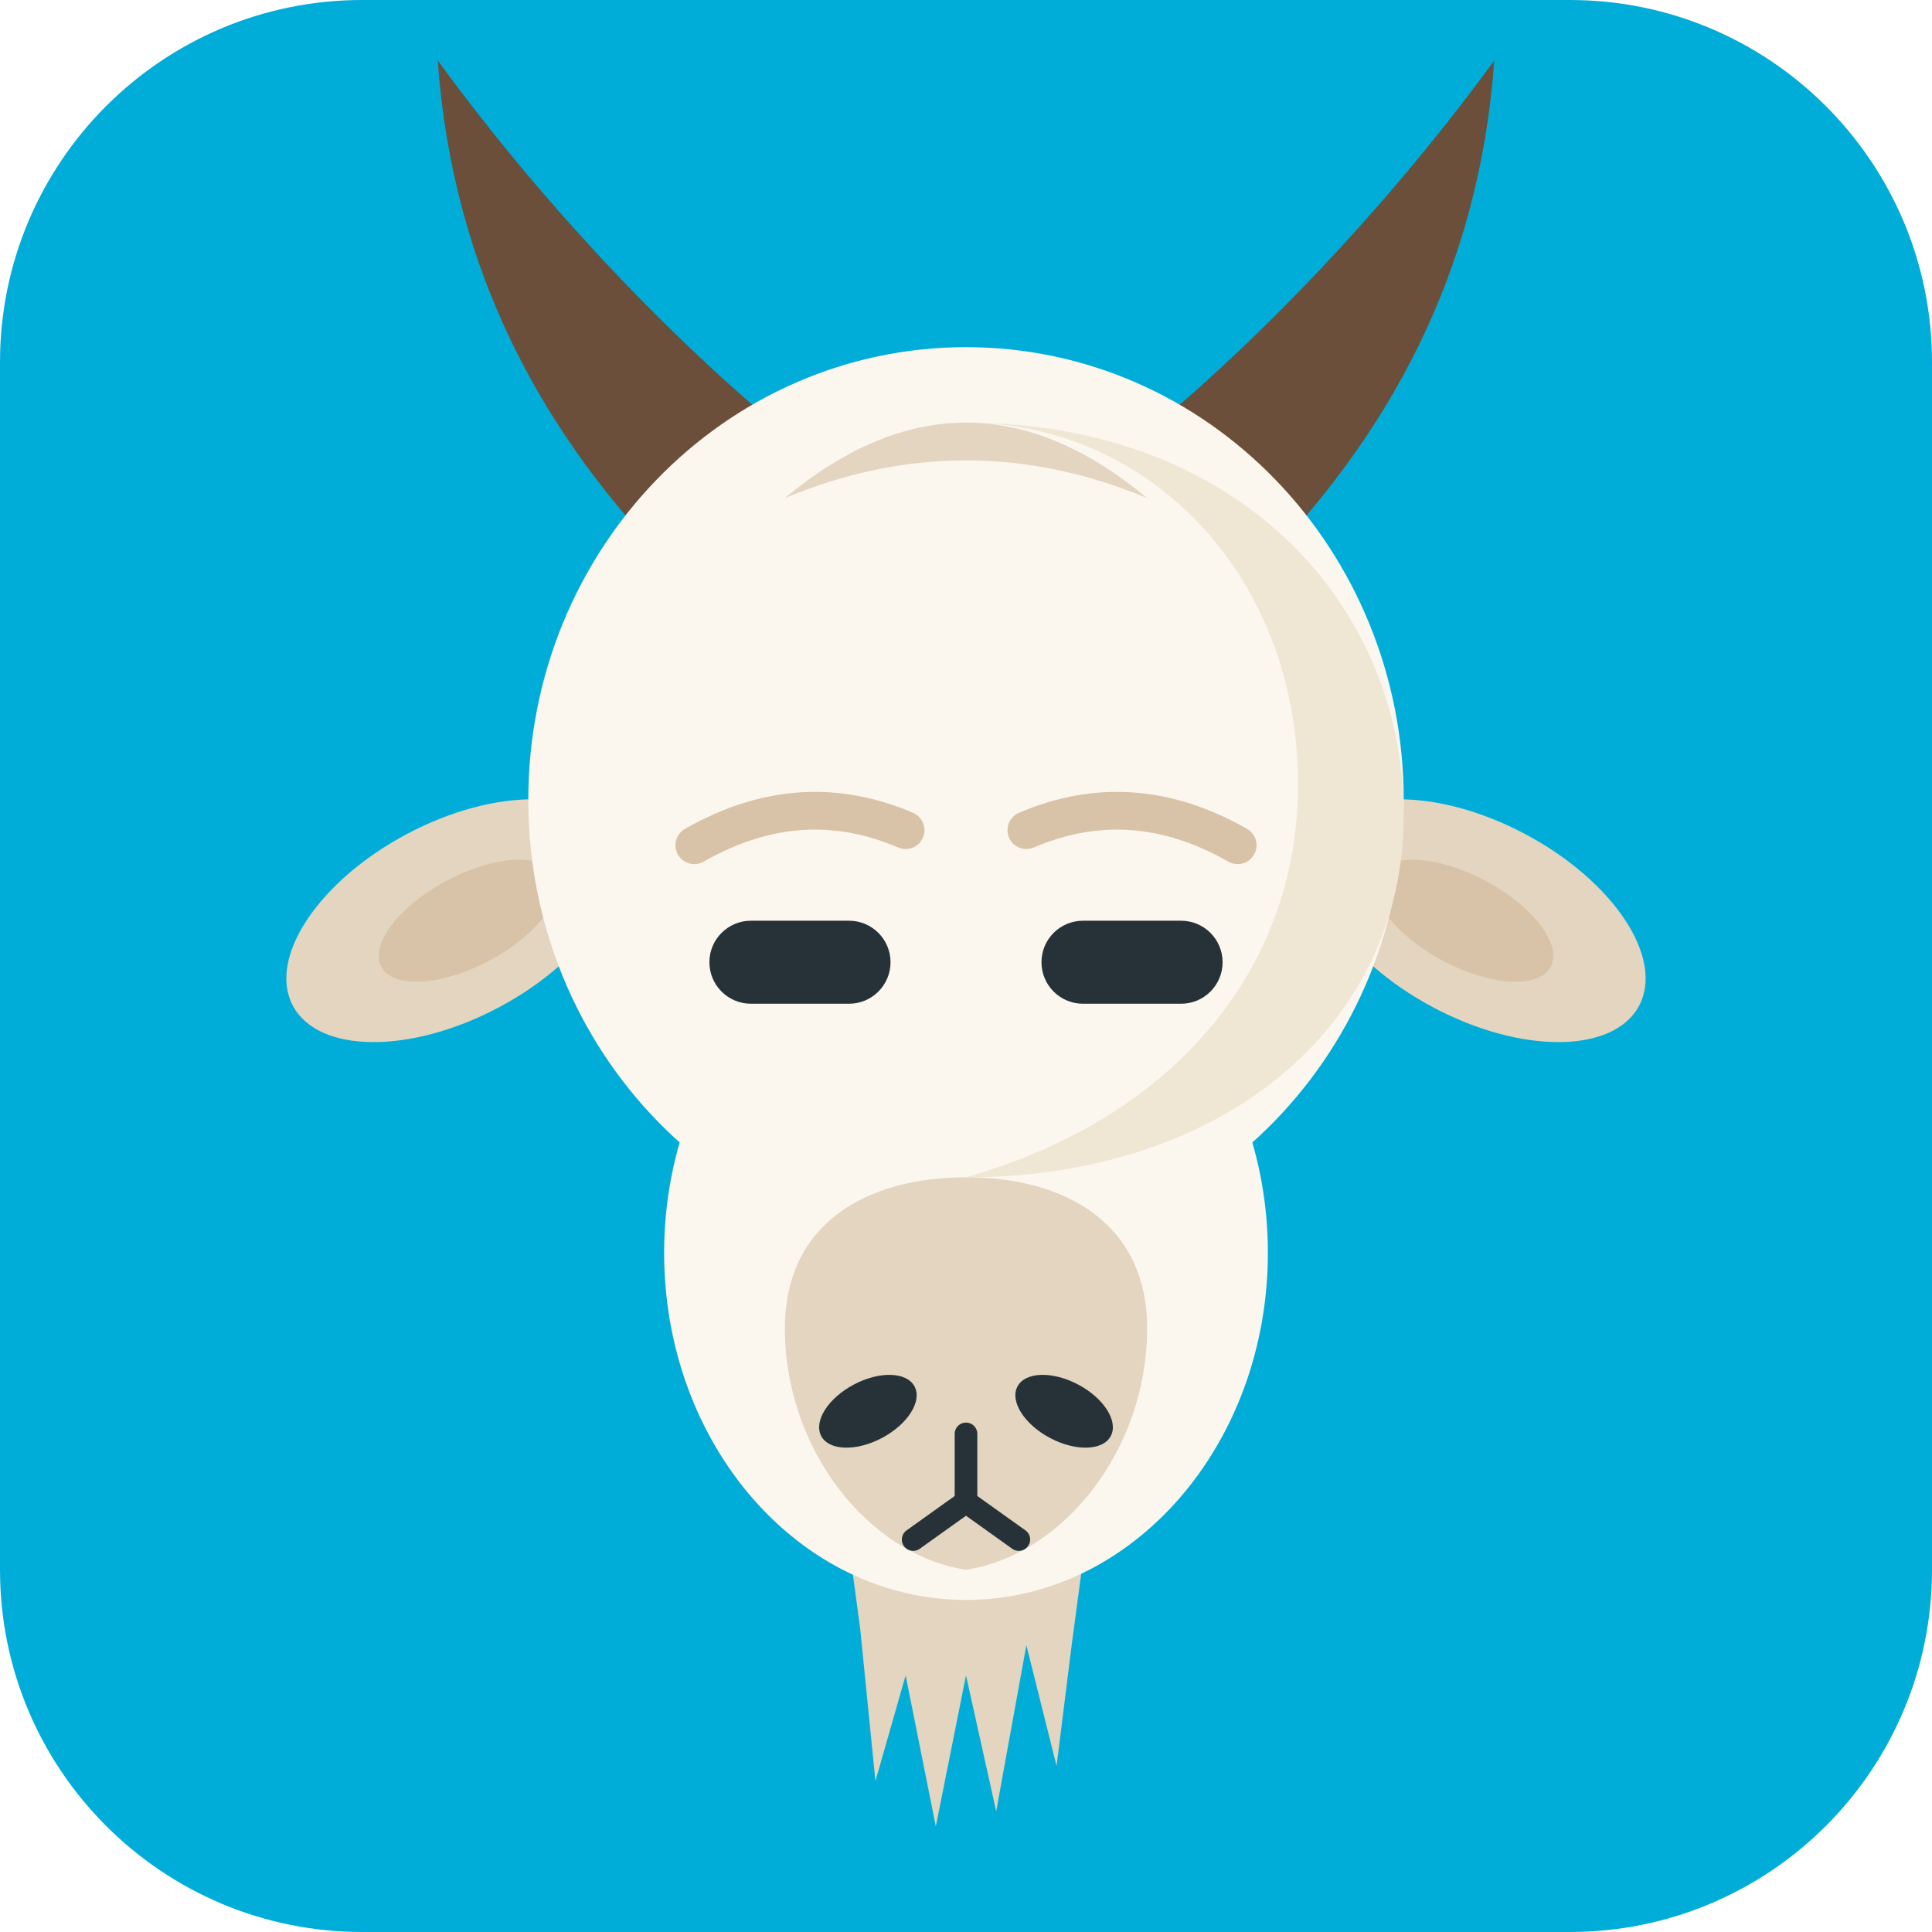
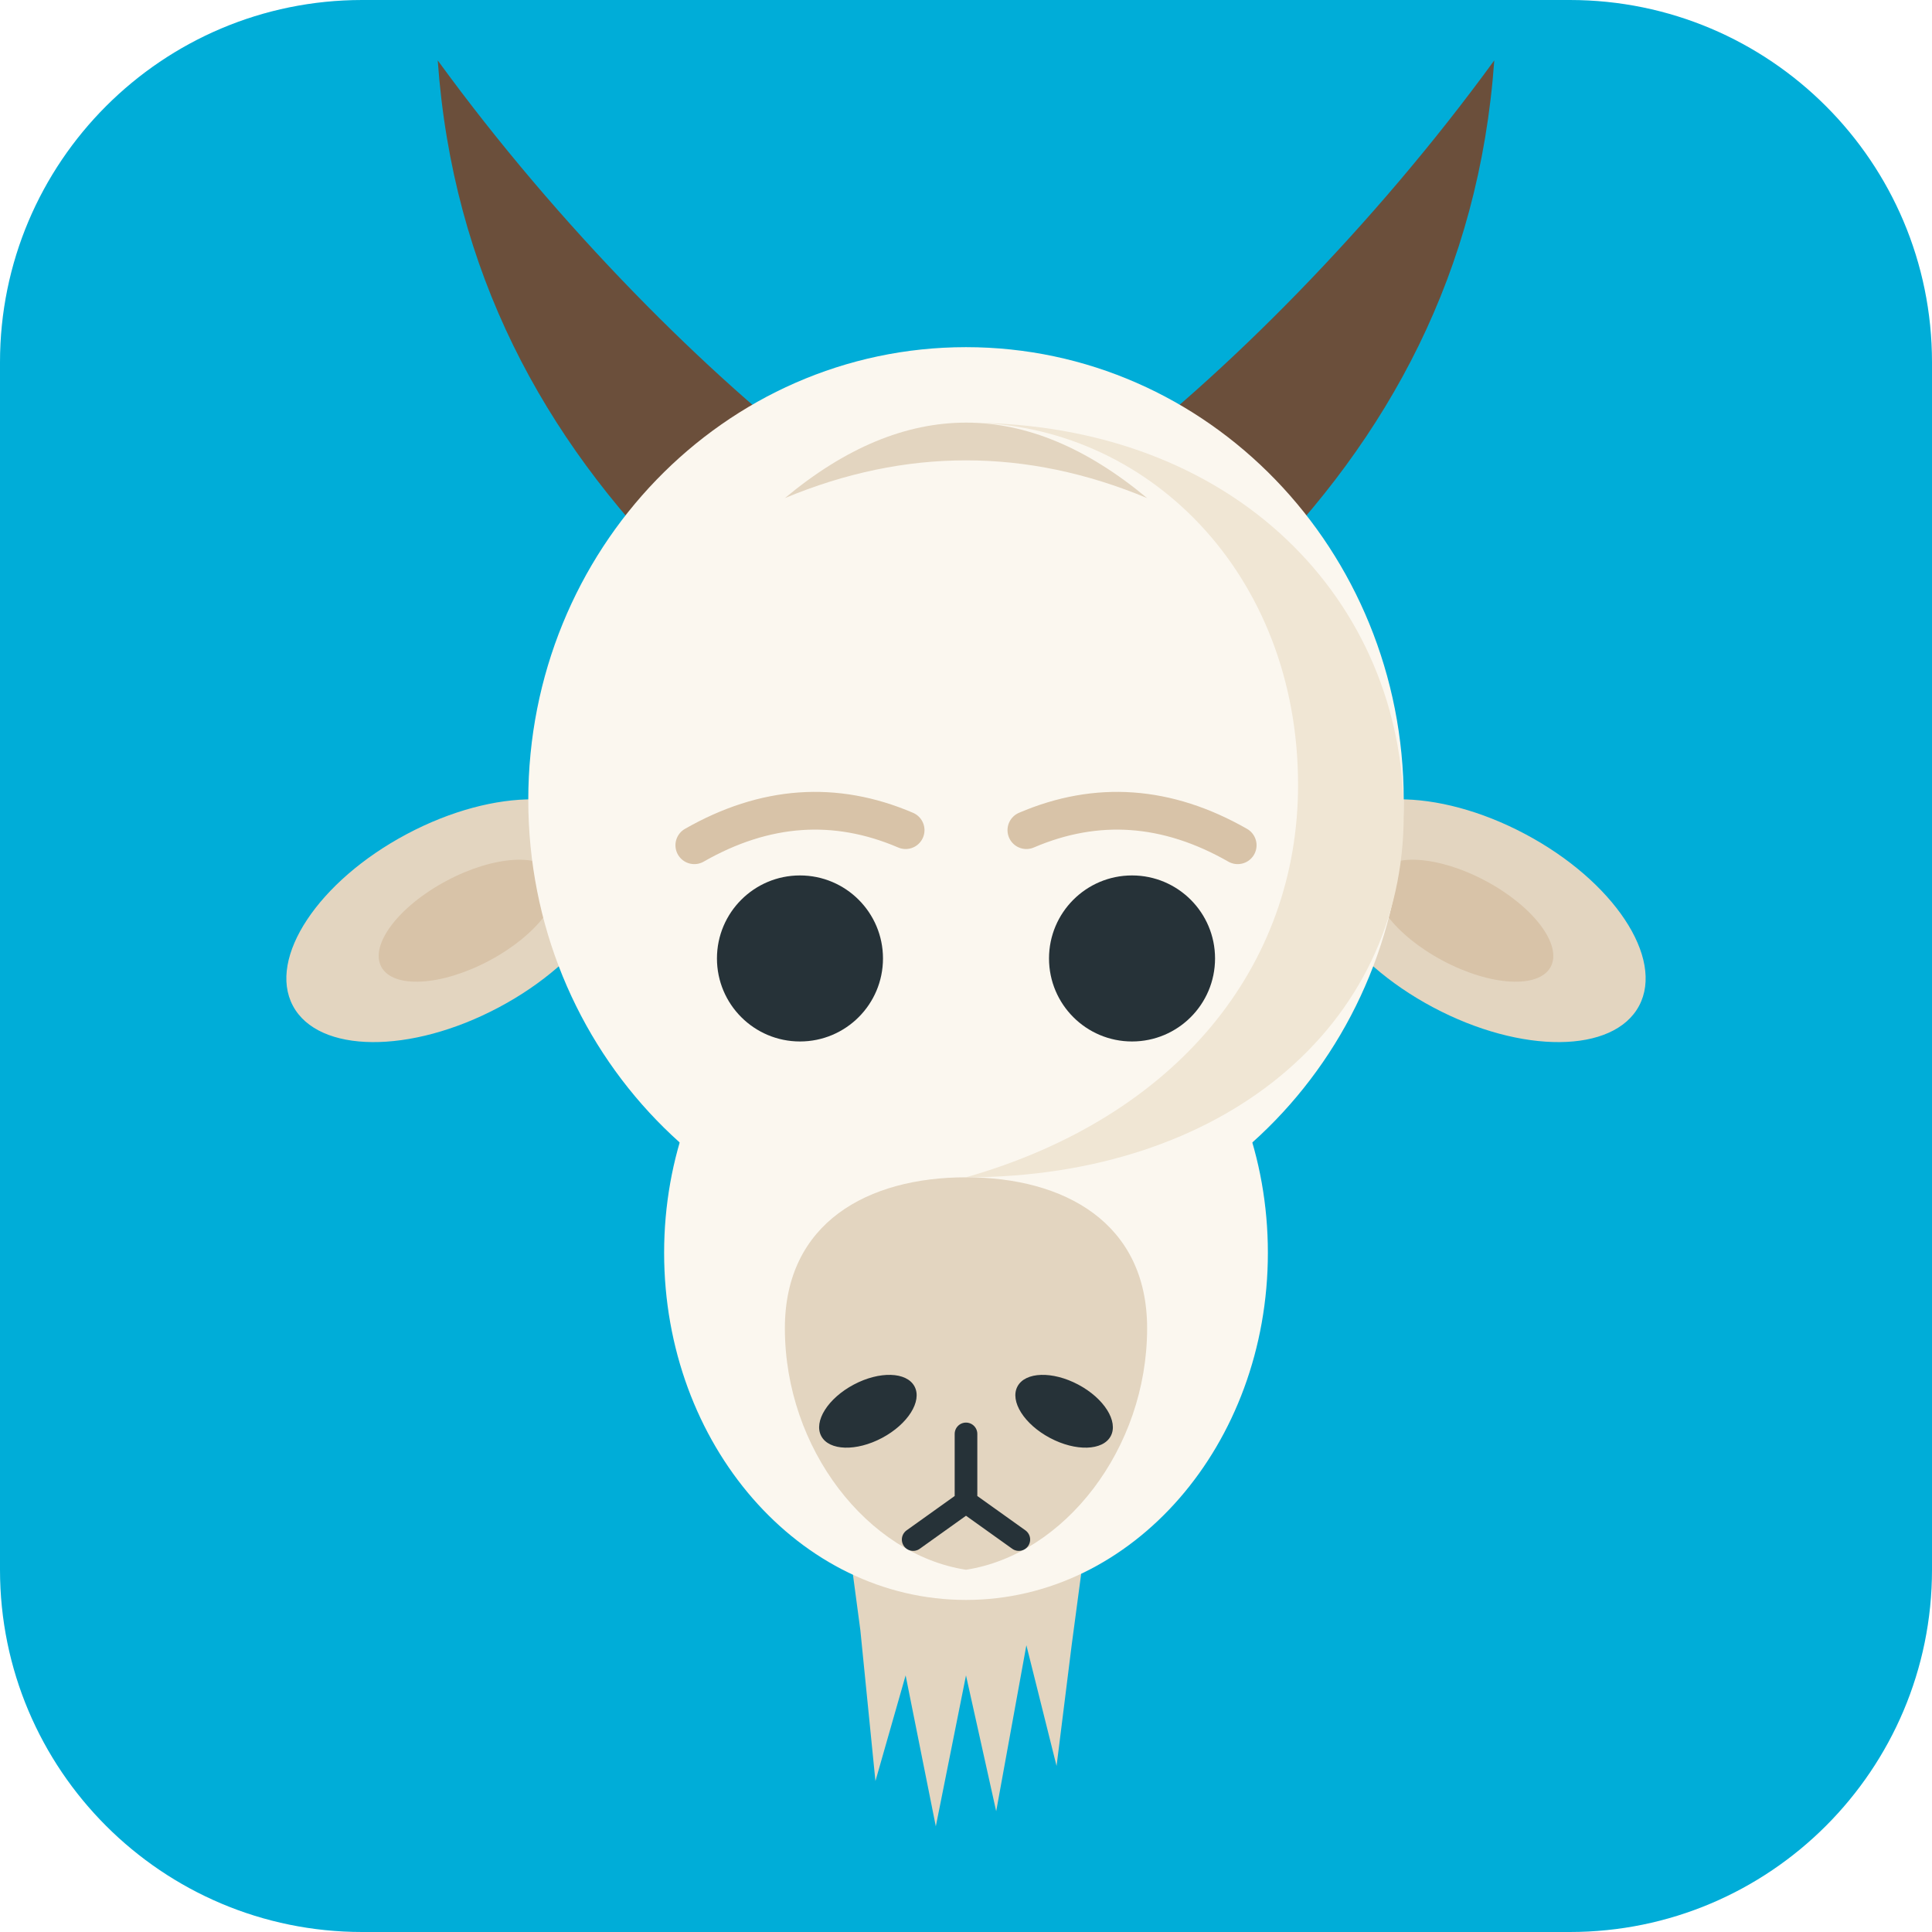
<svg xmlns="http://www.w3.org/2000/svg" viewBox="0 0 256 256">
  <rect width="256" height="256" rx="48" fill="#00ADD8" />
  <path d="M90 76 C72 58 60 36 58 8 C74 30 94 50 110 62 Z" fill="#6B4F3B" />
  <path d="M166 76 C184 58 196 36 198 8 C182 30 162 50 146 62 Z" fill="#6B4F3B" />
  <path d="M112 201 Q128 206 144 203 L142 218 L140 234 L136 218 L132 240 L128 222 L124 242 L120 222 L116 236 L114 216 Z" fill="#E3D5C0" />
  <ellipse cx="60" cy="122" rx="24" ry="13" transform="rotate(-28 60 122)" fill="#E3D5C0" />
  <ellipse cx="196" cy="122" rx="24" ry="13" transform="rotate(28 196 122)" fill="#E3D5C0" />
  <ellipse cx="62" cy="122" rx="13" ry="6" transform="rotate(-28 62 122)" fill="#D8C3A8" />
  <ellipse cx="194" cy="122" rx="13" ry="6" transform="rotate(28 194 122)" fill="#D8C3A8" />
  <ellipse cx="128" cy="106" rx="58" ry="60" fill="#FBF7EF" />
  <ellipse cx="128" cy="166" rx="40" ry="46" fill="#FBF7EF" />
  <path d="M128 56 C164 56 186 80 186 108 C186 136 162 156 128 156 C156 148 172 128 172 104 C172 76 152 56 128 56 Z" fill="#F0E6D4" />
  <path d="M104 66 Q128 46 152 66 Q128 56 104 66 Z" fill="#E3D5C0" />
  <path d="M92 112 Q106 104 120 110" stroke="#D8C3A8" stroke-width="5" fill="none" stroke-linecap="round" />
  <path d="M136 110 Q150 104 164 112" stroke="#D8C3A8" stroke-width="5" fill="none" stroke-linecap="round" />
-   <rect x="94" y="122" width="24" height="11" rx="5.5" fill="#263238" />
-   <rect x="138" y="122" width="24" height="11" rx="5.5" fill="#263238" />
+   <circle cx="106" cy="127" r="11" fill="#263238" />
+   <circle cx="150" cy="127" r="11" fill="#263238" />
  <path d="M104 176 C104 162 115 156 128 156 C141 156 152 162 152 176 C152 192 141 206 128 208 C115 206 104 192 104 176 Z" fill="#E3D5C0" />
  <ellipse cx="115" cy="187" rx="7" ry="4" transform="rotate(-28 115 187)" fill="#263238" />
  <ellipse cx="141" cy="187" rx="7" ry="4" transform="rotate(28 141 187)" fill="#263238" />
  <path d="M128 190 L128 199 L121 204 M128 199 L135 204" stroke="#263238" stroke-width="3" fill="none" stroke-linecap="round" />
</svg>
